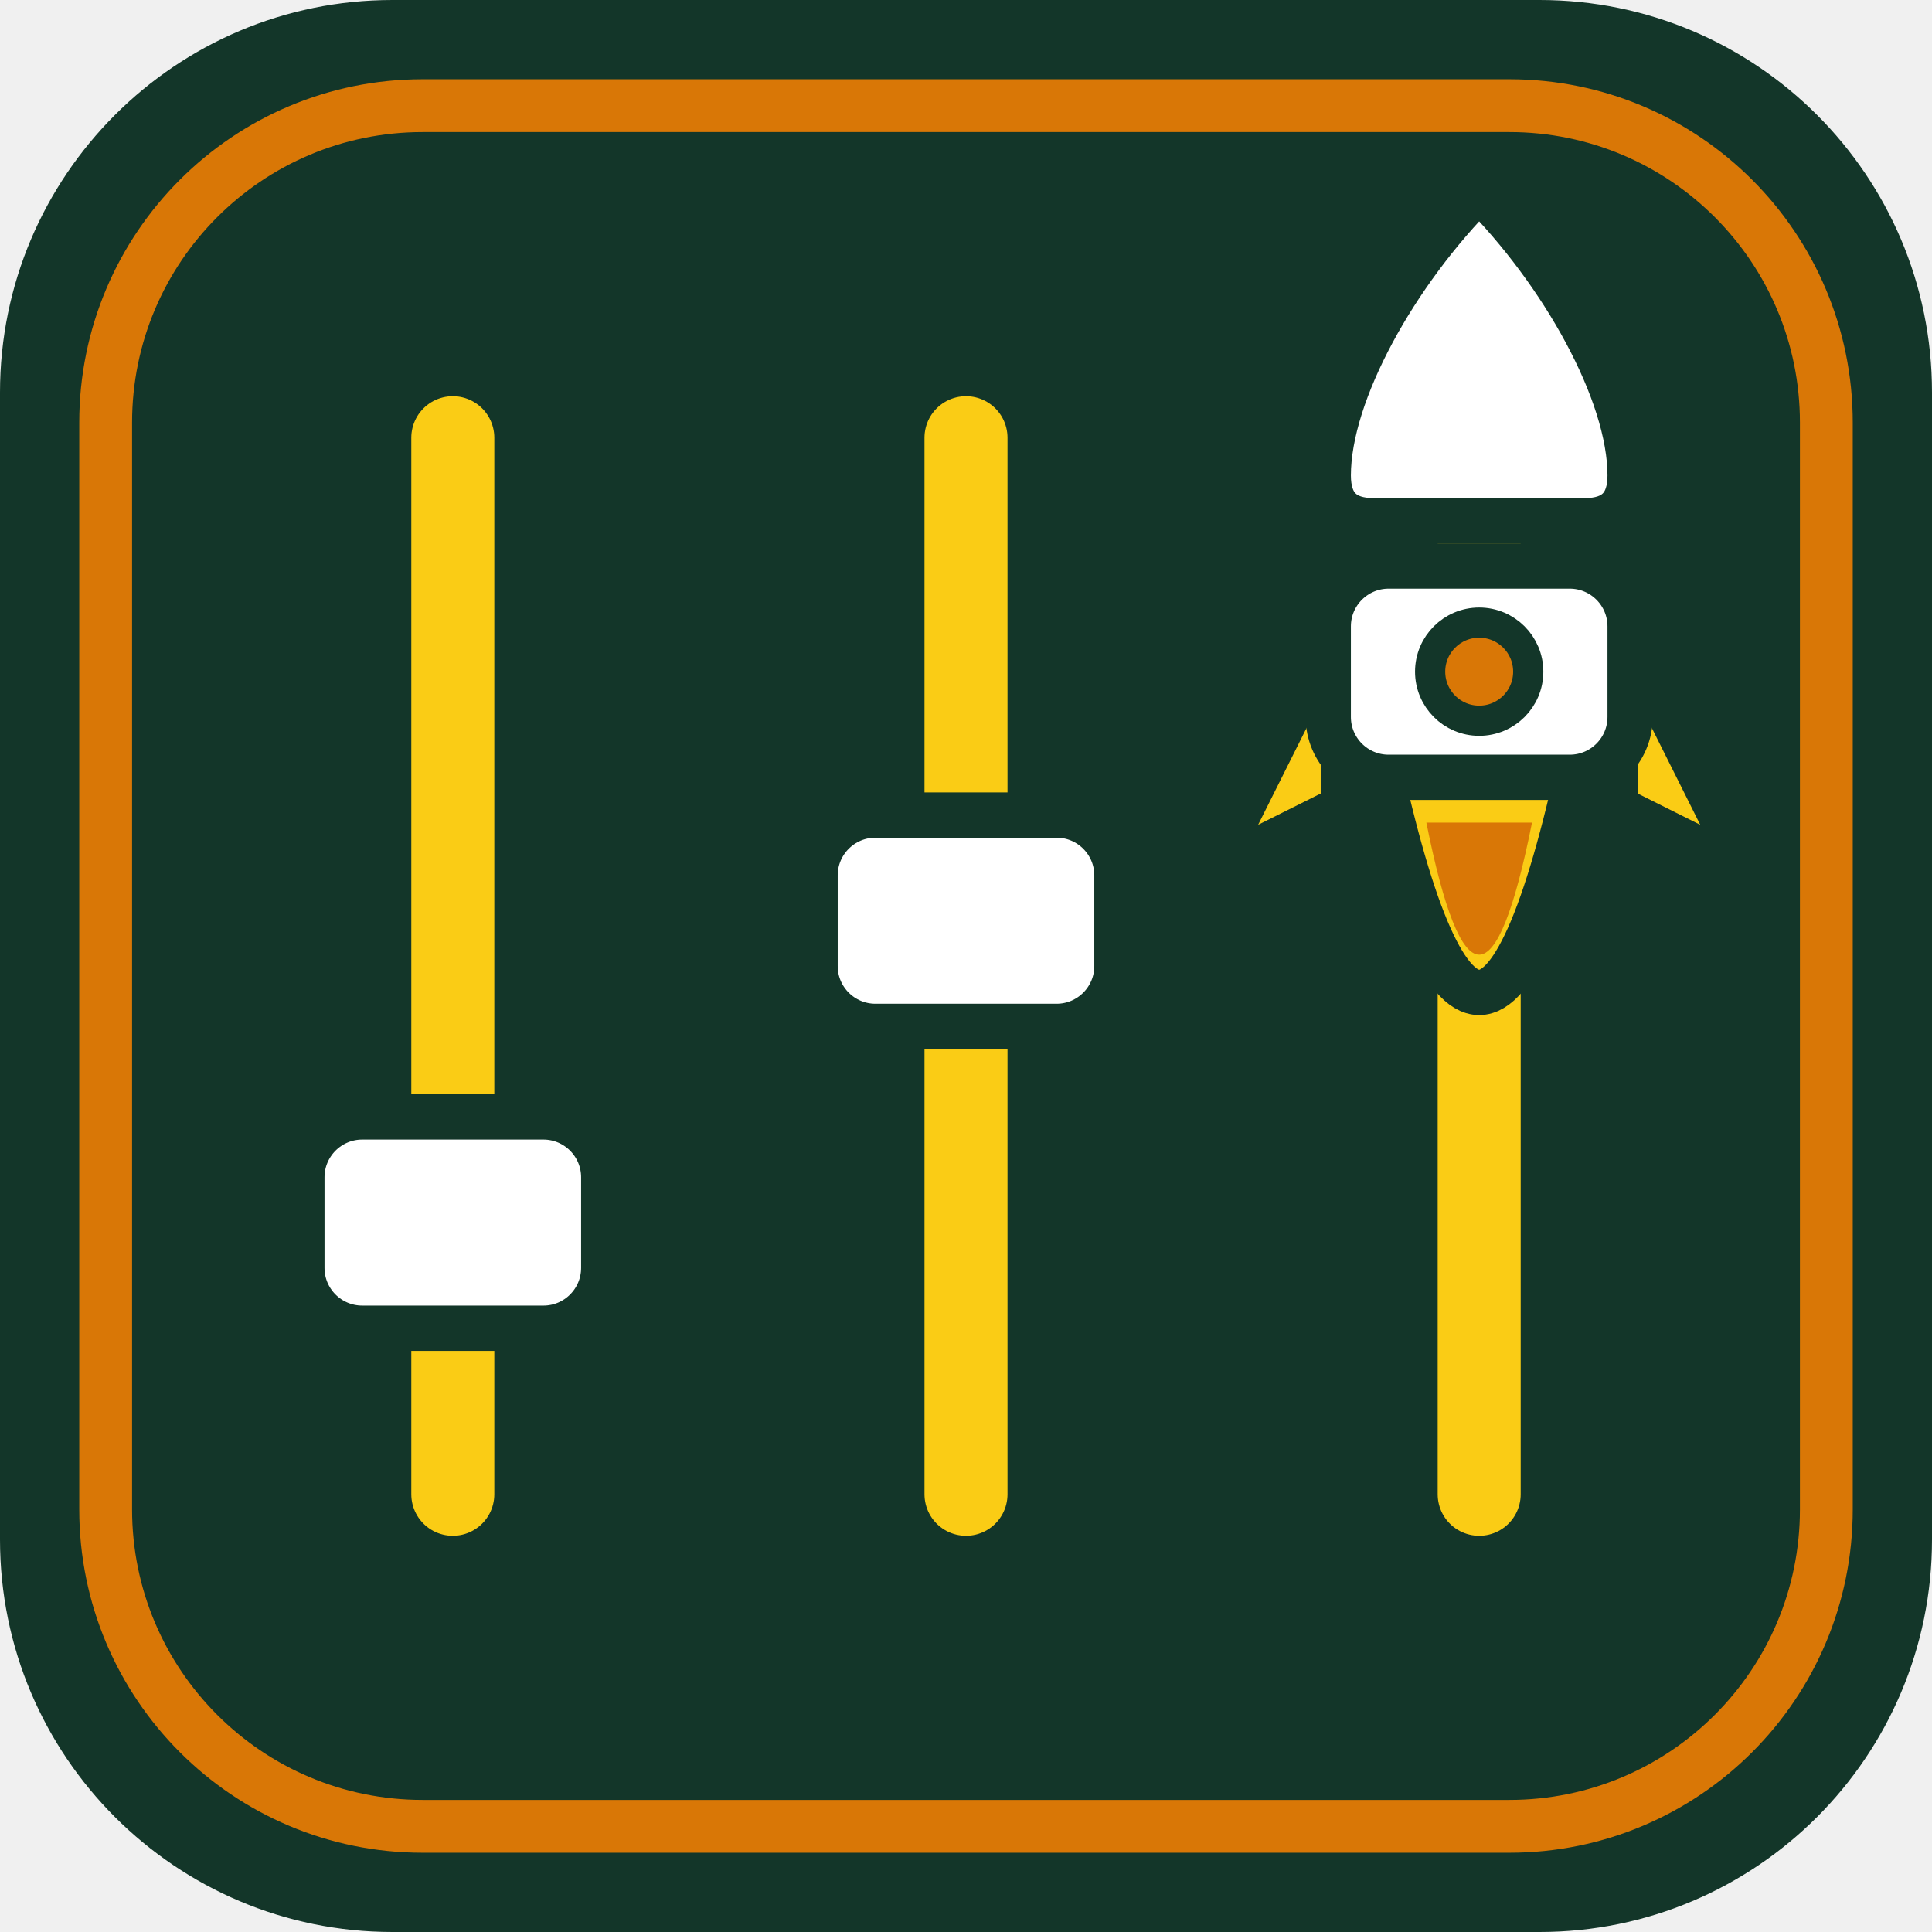
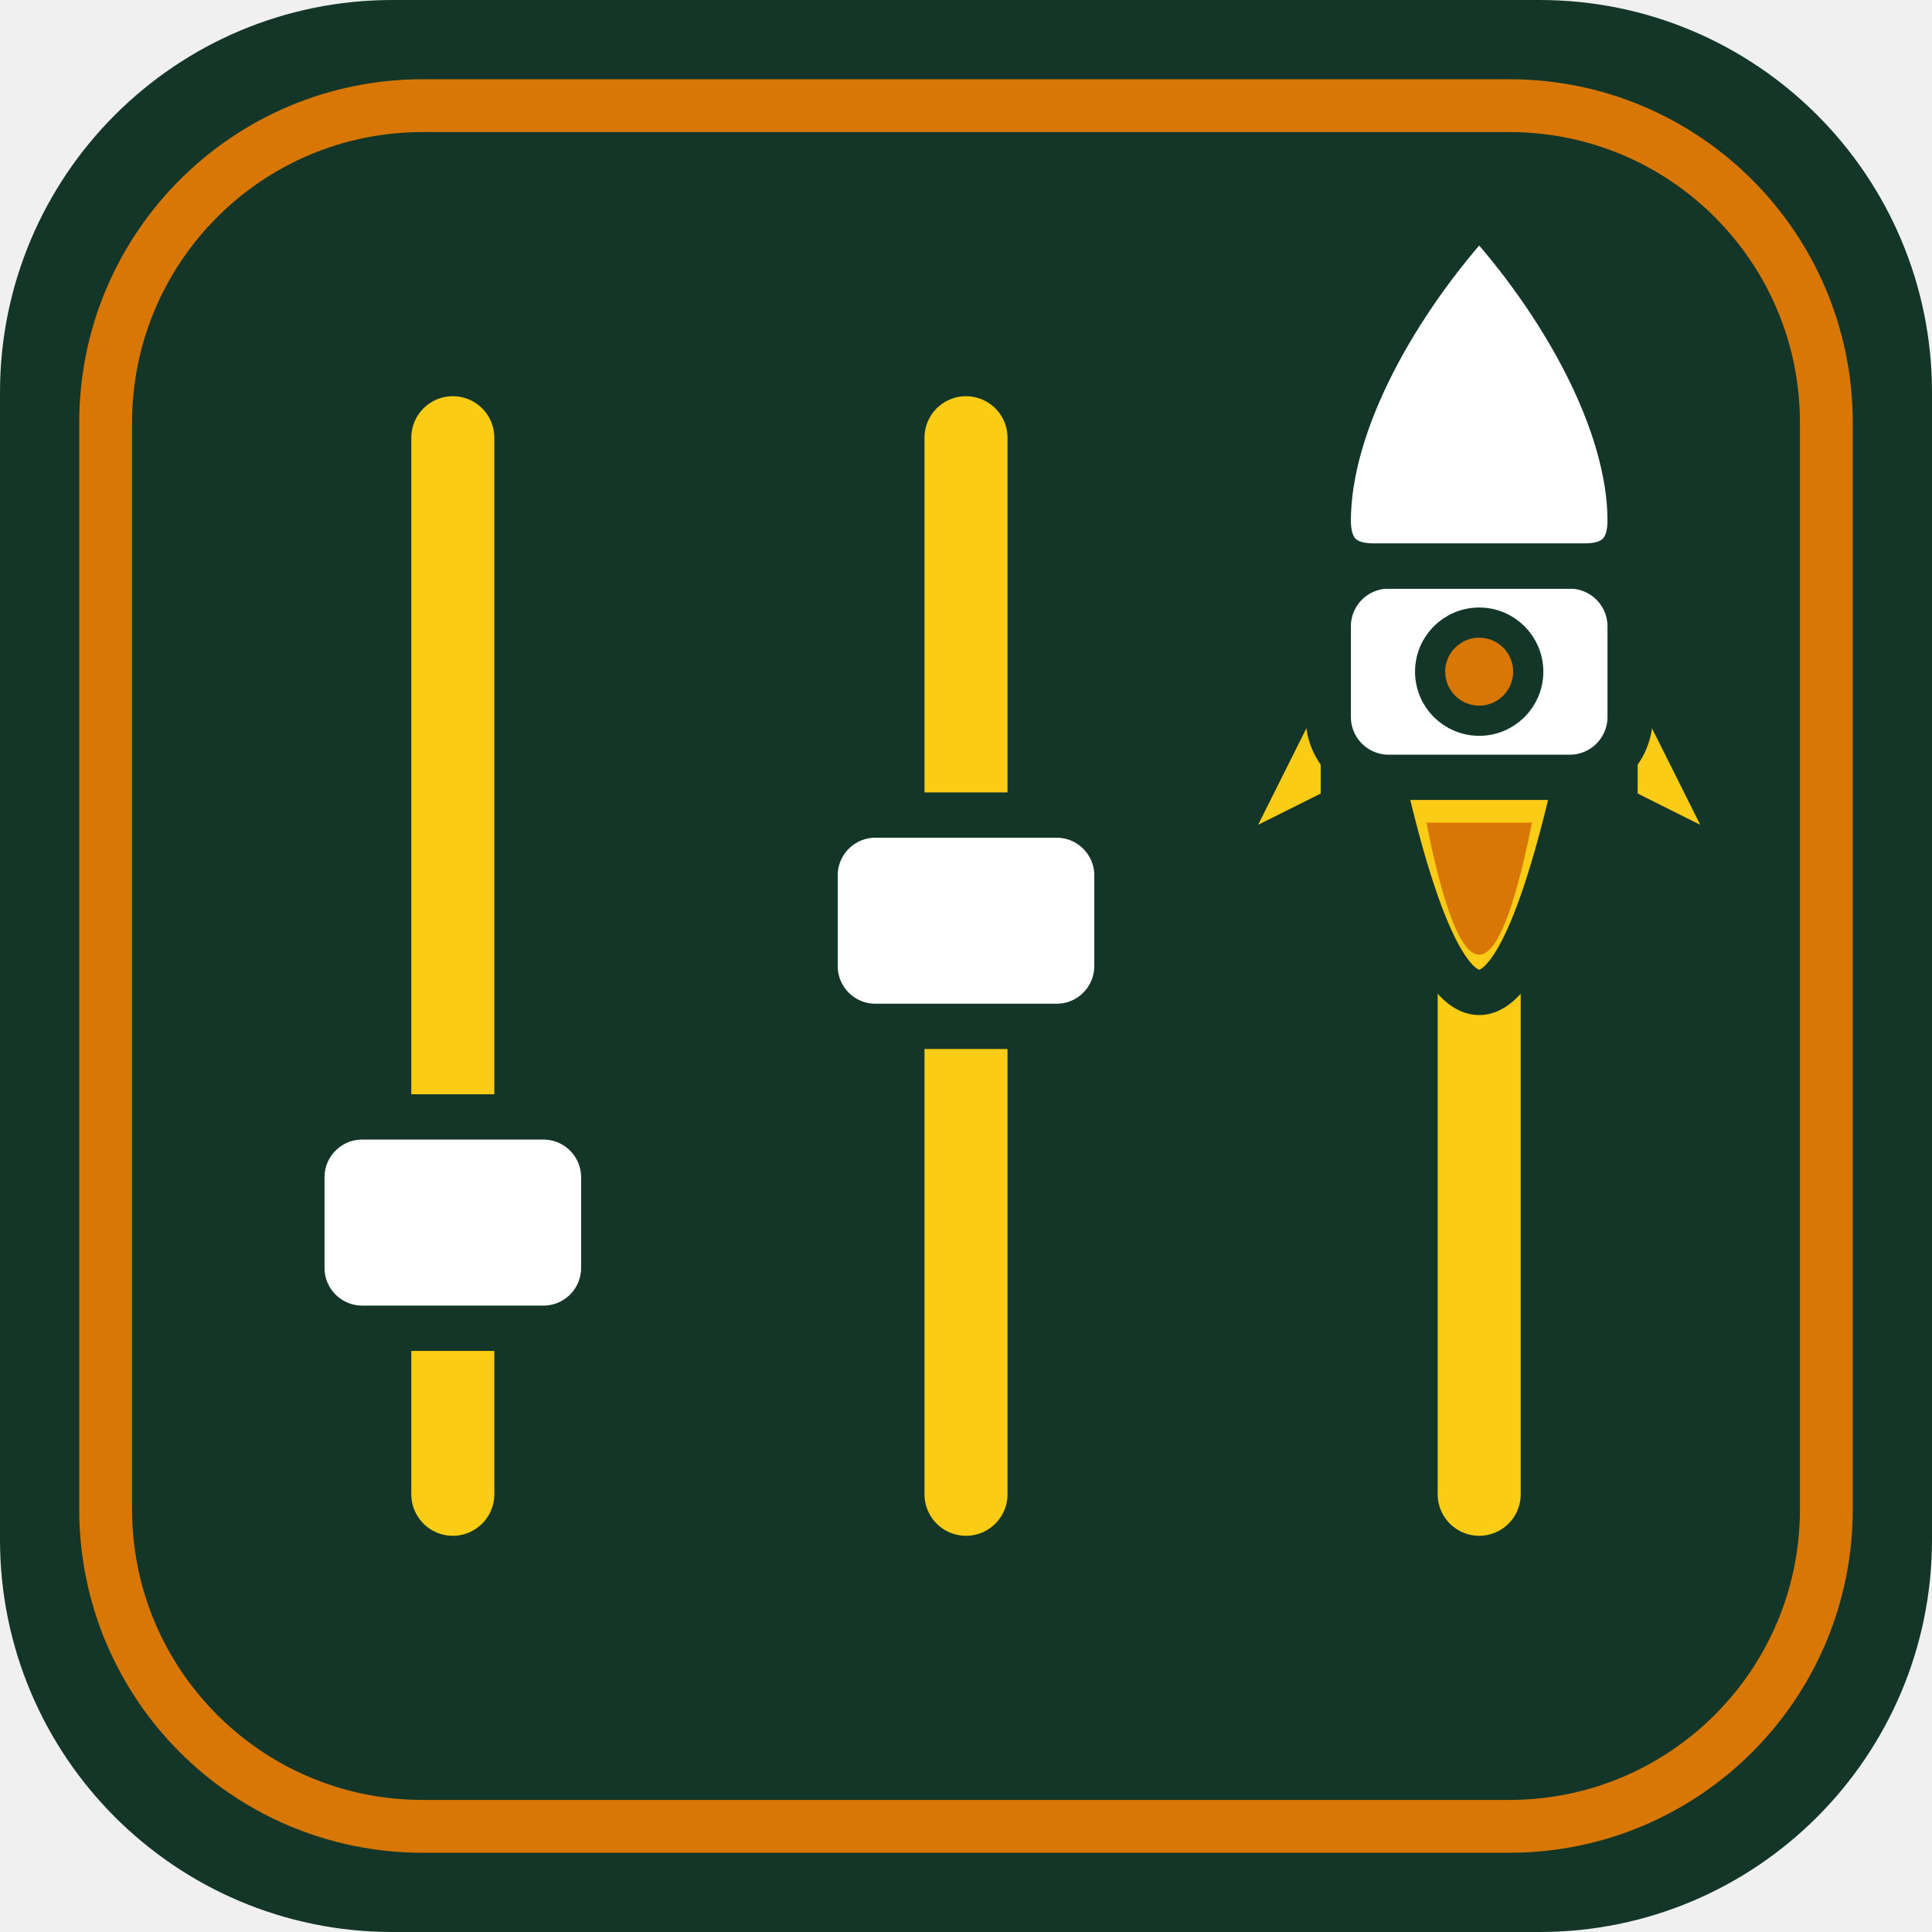
<svg xmlns="http://www.w3.org/2000/svg" viewBox="0 0 512 512">
  <rect width="512" height="512" rx="104" fill="#133629" />
  <rect x="28" y="28" width="456" height="456" rx="84" fill="none" stroke="#D97706" stroke-width="14" />
  <g stroke="#FACC15" stroke-width="22" stroke-linecap="round">
    <line x1="120" y1="116" x2="120" y2="396" />
    <line x1="256" y1="116" x2="256" y2="396" />
    <line x1="392" y1="116" x2="392" y2="396" />
  </g>
  <g fill="#FFFFFF" stroke="#133629" stroke-width="12">
    <rect x="80" y="296" width="80" height="56" rx="16" />
    <rect x="216" y="216" width="80" height="56" rx="16" />
  </g>
  <g stroke="#133629" stroke-width="12" stroke-linejoin="round">
    <path d="M356 160 L320 232 L356 214 Z M428 160 L464 232 L428 214 Z" fill="#FACC15" />
    <path d="M364 196 L420 196 Q392 330 364 196 Z" fill="#FACC15" />
    <rect x="352" y="150" width="80" height="56" rx="16" fill="#FFFFFF" />
-     <path d="M392 50 C414 72 432 104 432 126 Q432 138 420 138 L364 138 Q352 138 352 126 C352 104 370 72 392 50 Z" fill="#FFFFFF" />
+     <path d="M392 56 C414 80 432 112 432 138 Q432 150 420 150 L364 150 Q352 150 352 138 C352 112 370 80 392 56 Z" fill="#FFFFFF" />
  </g>
  <circle cx="392" cy="178" r="13" fill="#D97706" stroke="#133629" stroke-width="8" />
  <path d="M378 218 Q392 288 406 218 Z" fill="#D97706" />
</svg>
